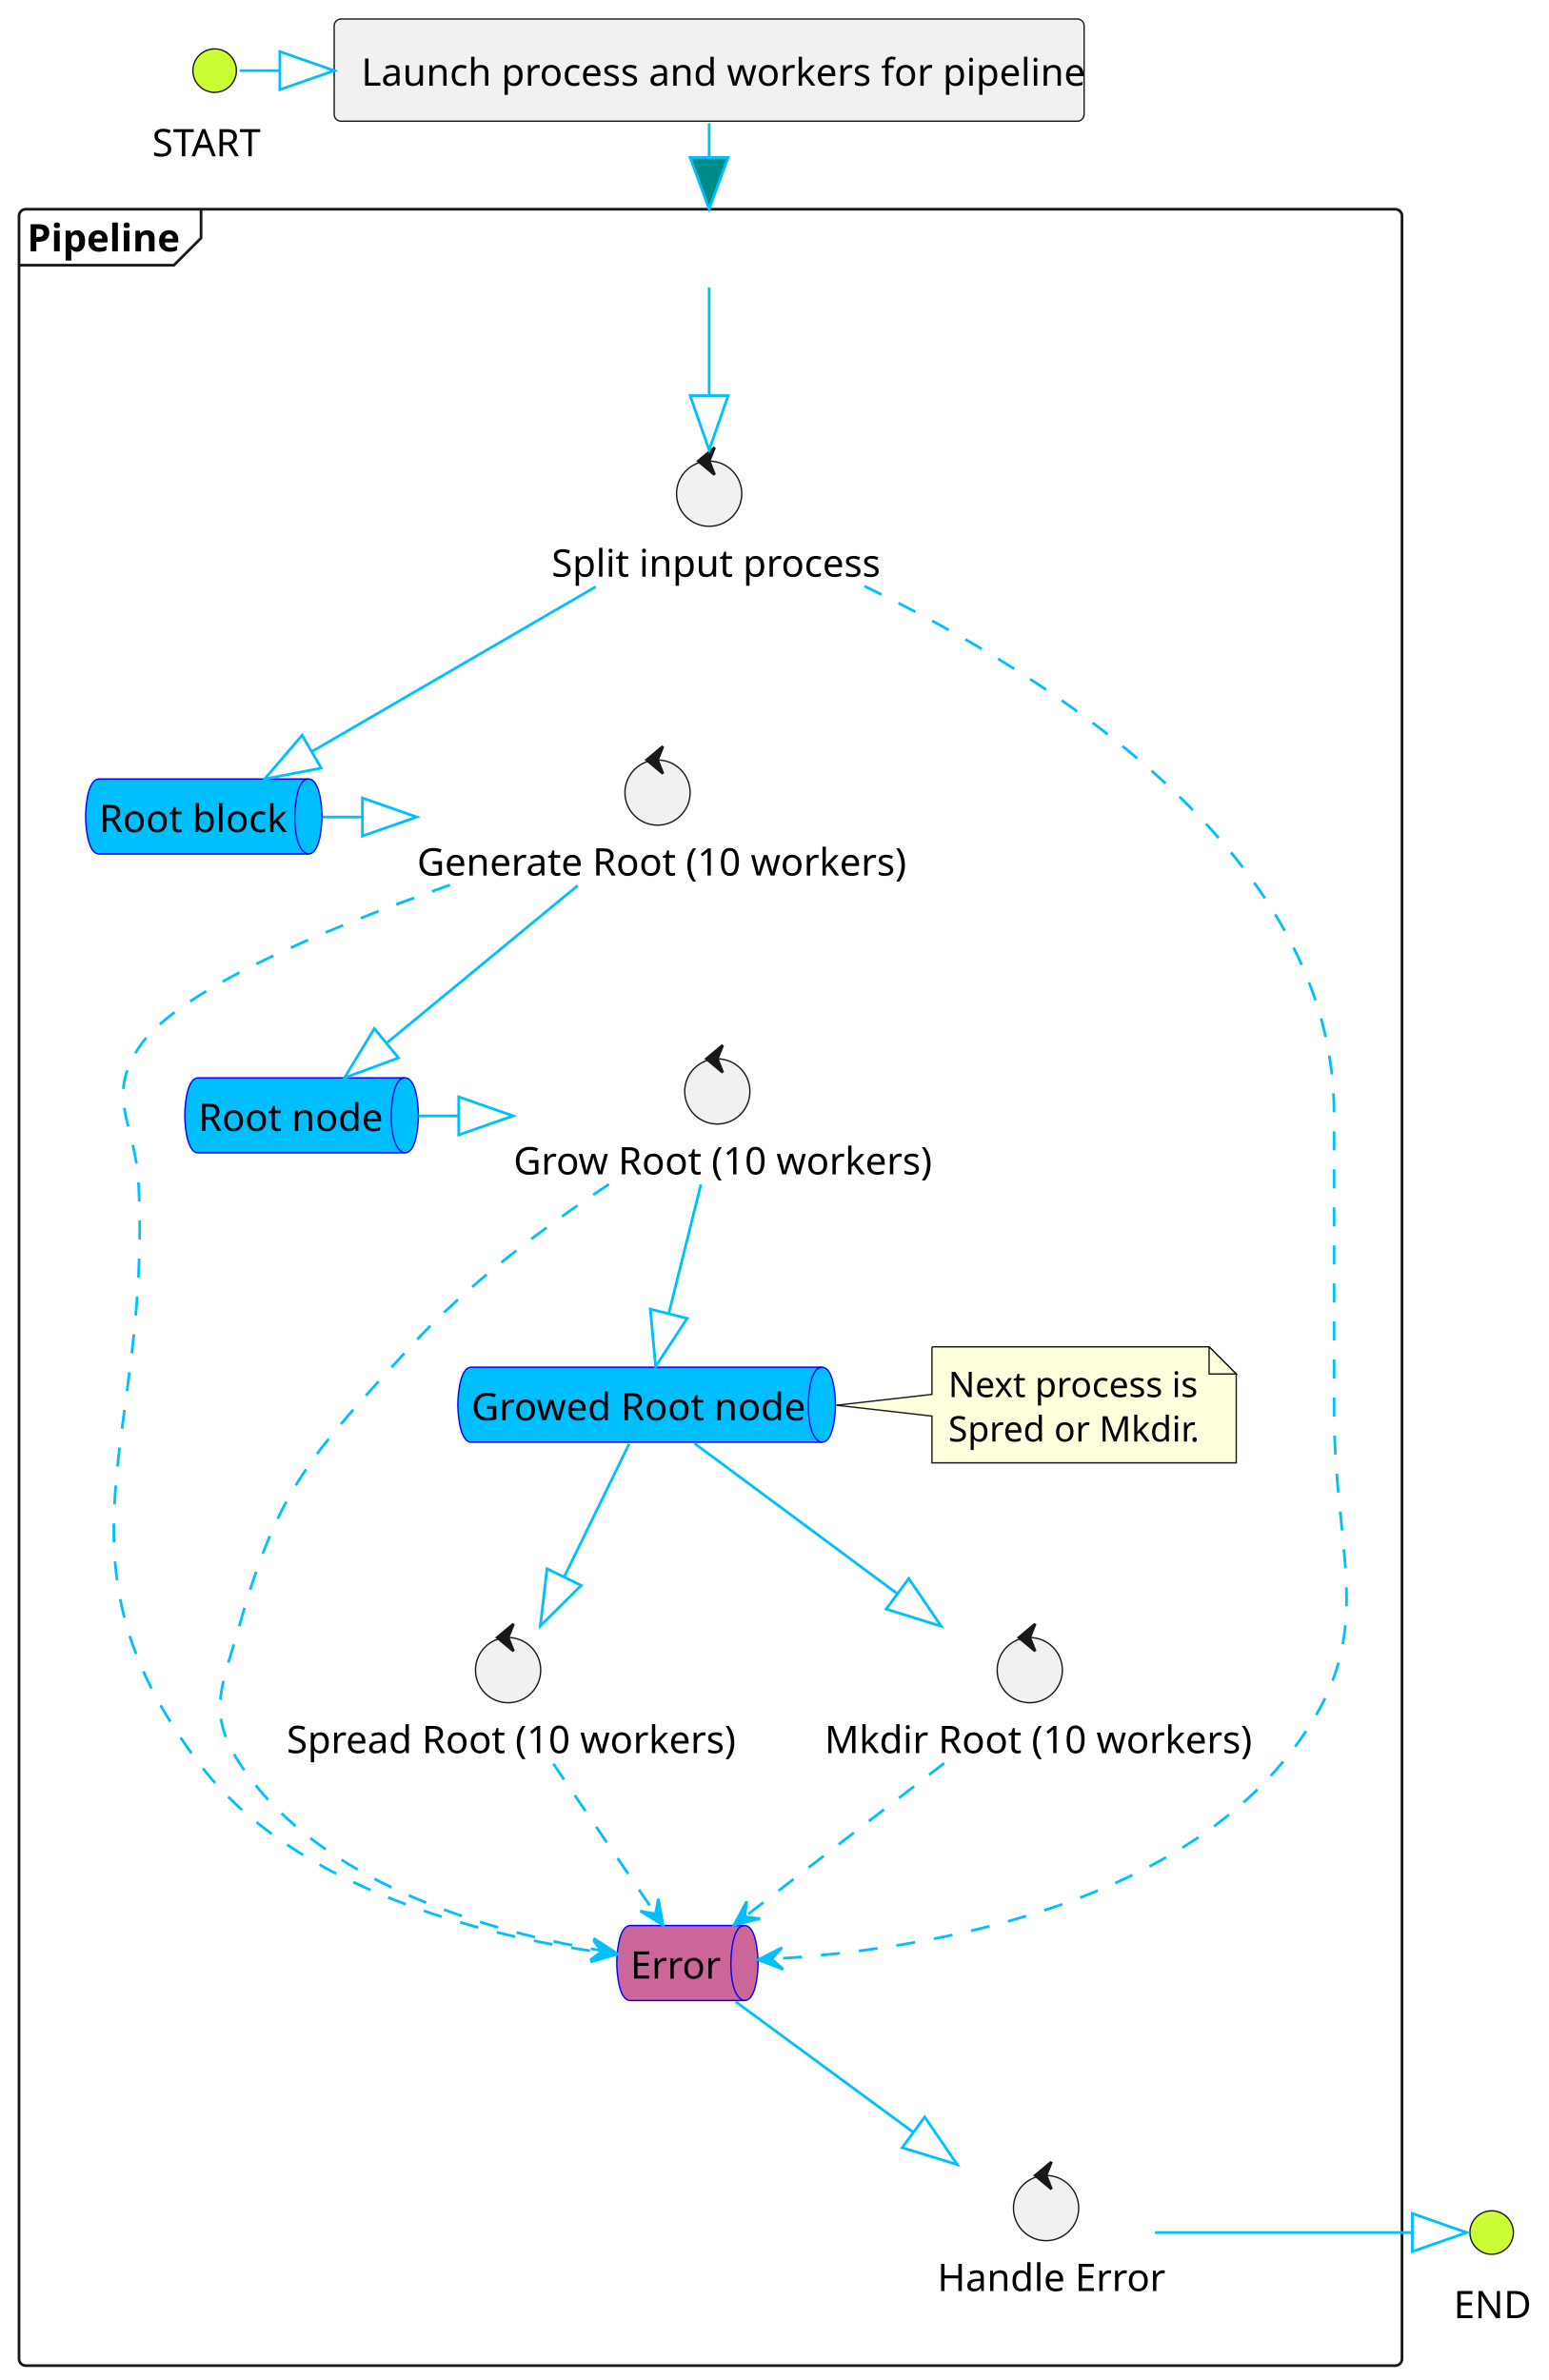
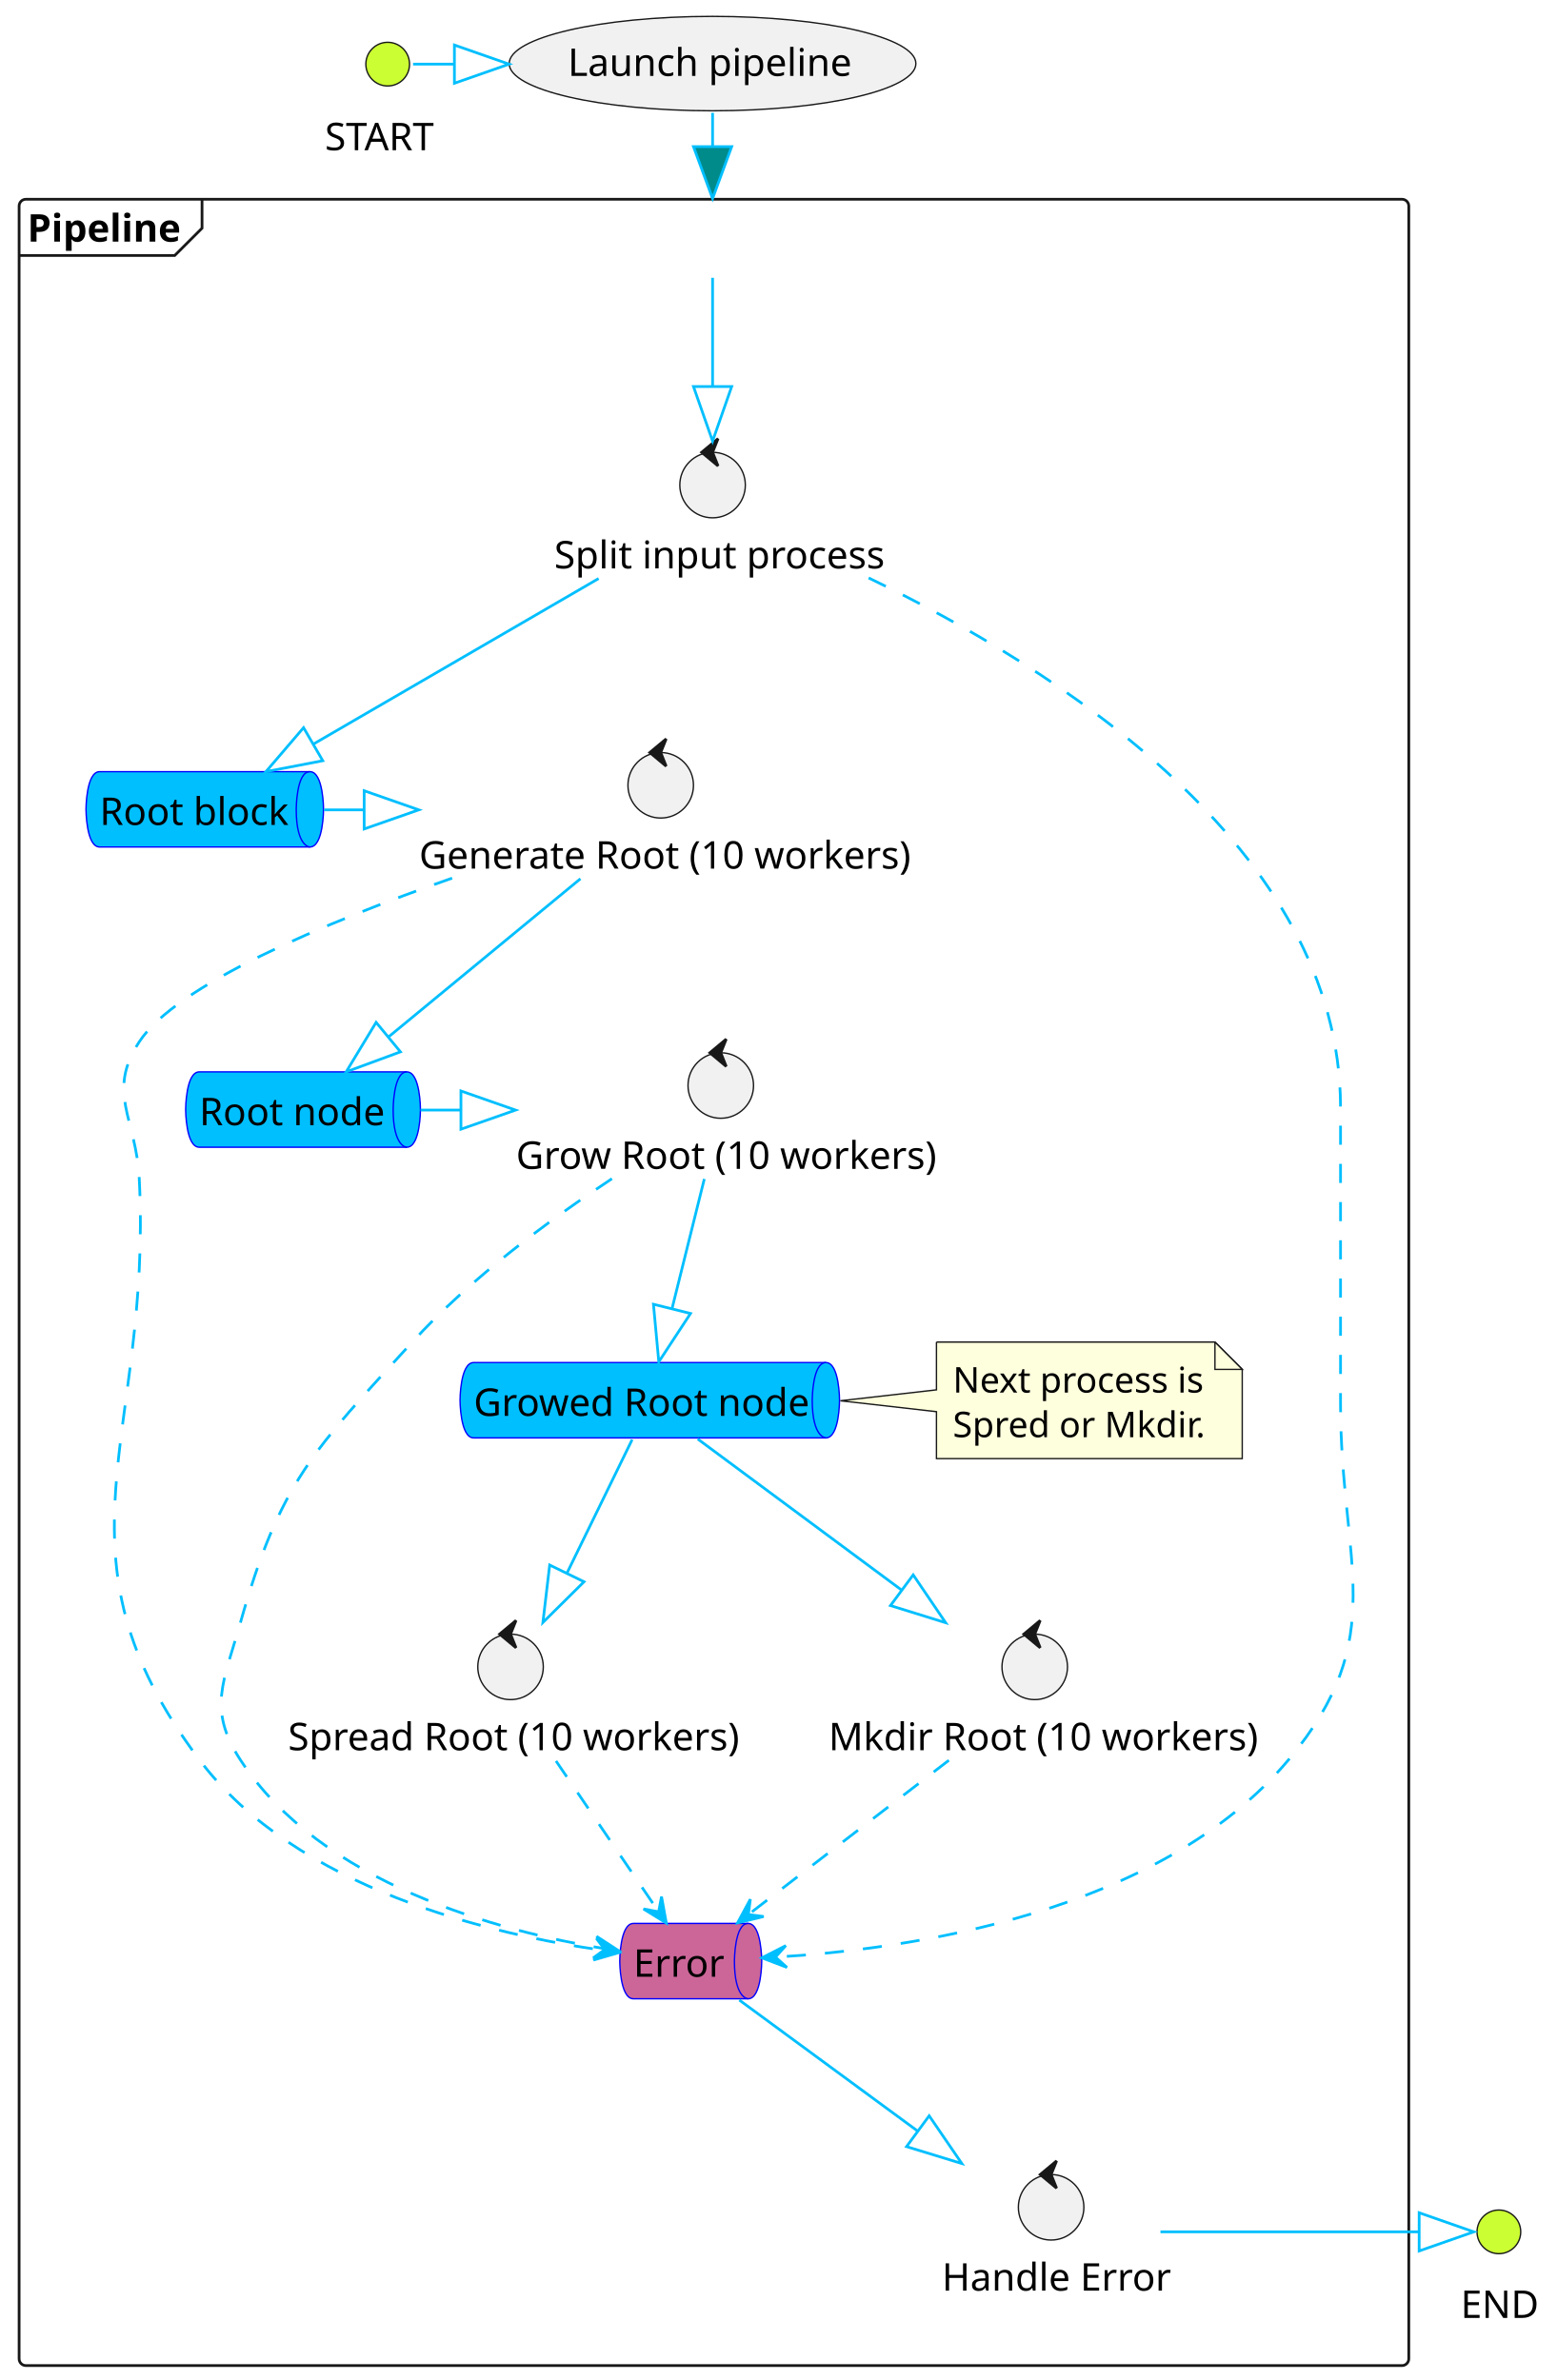
- <svg xmlns="http://www.w3.org/2000/svg" contentStyleType="text/css" height="876px" preserveAspectRatio="none" style="width:570px;height:876px;background:#008B8B;" version="1.1" viewBox="0 0 570 876" width="570px" zoomAndPan="magnify">
+ <svg xmlns="http://www.w3.org/2000/svg" contentStyleType="text/css" height="872px" preserveAspectRatio="none" style="width:570px;height:872px;background:#008B8B;" version="1.1" viewBox="0 0 570 872" width="570px" zoomAndPan="magnify">
  <defs />
  <g>
    <g id="cluster_pipeline">
-       <rect fill="none" height="793.72" rx="2.5" ry="2.5" style="stroke:#181818;stroke-width:1.0;" width="509" x="7" y="77" />
-       <path d="M74,77 L74,87.609 L64,97.609 L7,97.609 " fill="none" style="stroke:#181818;stroke-width:1.0;" />
-       <text fill="#000000" font-family="sans-serif" font-size="14" font-weight="bold" lengthAdjust="spacing" textLength="57" x="10" y="92.533">Pipeline</text>
+       <rect fill="none" height="793.72" rx="2.5" ry="2.5" style="stroke:#181818;stroke-width:1.0;" width="509" x="7" y="73" />
+       <path d="M74,73 L74,83.609 L64,93.609 L7,93.609 " fill="none" style="stroke:#181818;stroke-width:1.0;" />
+       <text fill="#000000" font-family="sans-serif" font-size="14" font-weight="bold" lengthAdjust="spacing" textLength="57" x="10" y="88.533">Pipeline</text>
    </g>
    <g id="elem_split_proc">
-       <ellipse cx="261" cy="181.72" fill="#F1F1F1" rx="12" ry="12" style="stroke:#181818;stroke-width:0.5;" />
-       <polygon fill="#181818" points="257,169.72,263,164.72,261,169.72,263,174.72,257,169.72" style="stroke:#181818;stroke-width:1.0;" />
-       <text fill="#000000" font-family="sans-serif" font-size="14" lengthAdjust="spacing" textLength="116" x="203" y="212.253">Split input process</text>
+       <ellipse cx="261" cy="177.72" fill="#F1F1F1" rx="12" ry="12" style="stroke:#181818;stroke-width:0.5;" />
+       <polygon fill="#181818" points="257,165.72,263,160.72,261,165.72,263,170.72,257,165.72" style="stroke:#181818;stroke-width:1.0;" />
+       <text fill="#000000" font-family="sans-serif" font-size="14" lengthAdjust="spacing" textLength="116" x="203" y="208.253">Split input process</text>
    </g>
    <g id="elem_generate_root_worker">
-       <ellipse cx="242" cy="291.72" fill="#F1F1F1" rx="12" ry="12" style="stroke:#181818;stroke-width:0.5;" />
-       <polygon fill="#181818" points="238,279.72,244,274.72,242,279.72,244,284.72,238,279.72" style="stroke:#181818;stroke-width:1.0;" />
-       <text fill="#000000" font-family="sans-serif" font-size="14" lengthAdjust="spacing" textLength="177" x="153.5" y="322.253">Generate Root (10 workers)</text>
+       <ellipse cx="242" cy="287.72" fill="#F1F1F1" rx="12" ry="12" style="stroke:#181818;stroke-width:0.5;" />
+       <polygon fill="#181818" points="238,275.72,244,270.72,242,275.72,244,280.72,238,275.72" style="stroke:#181818;stroke-width:1.0;" />
+       <text fill="#000000" font-family="sans-serif" font-size="14" lengthAdjust="spacing" textLength="177" x="153.5" y="318.253">Generate Root (10 workers)</text>
    </g>
    <g id="elem_grow_worker">
-       <ellipse cx="264" cy="401.72" fill="#F1F1F1" rx="12" ry="12" style="stroke:#181818;stroke-width:0.5;" />
-       <polygon fill="#181818" points="260,389.72,266,384.72,264,389.72,266,394.72,260,389.72" style="stroke:#181818;stroke-width:1.0;" />
-       <text fill="#000000" font-family="sans-serif" font-size="14" lengthAdjust="spacing" textLength="150" x="189" y="432.253">Grow Root (10 workers)</text>
+       <ellipse cx="264" cy="397.72" fill="#F1F1F1" rx="12" ry="12" style="stroke:#181818;stroke-width:0.5;" />
+       <polygon fill="#181818" points="260,385.72,266,380.72,264,385.72,266,390.72,260,385.72" style="stroke:#181818;stroke-width:1.0;" />
+       <text fill="#000000" font-family="sans-serif" font-size="14" lengthAdjust="spacing" textLength="150" x="189" y="428.253">Grow Root (10 workers)</text>
    </g>
    <g id="elem_spread_worker">
-       <ellipse cx="187" cy="614.72" fill="#F1F1F1" rx="12" ry="12" style="stroke:#181818;stroke-width:0.5;" />
-       <polygon fill="#181818" points="183,602.72,189,597.72,187,602.72,189,607.72,183,602.72" style="stroke:#181818;stroke-width:1.0;" />
-       <text fill="#000000" font-family="sans-serif" font-size="14" lengthAdjust="spacing" textLength="163" x="105.5" y="645.253">Spread Root (10 workers)</text>
+       <ellipse cx="187" cy="610.72" fill="#F1F1F1" rx="12" ry="12" style="stroke:#181818;stroke-width:0.5;" />
+       <polygon fill="#181818" points="183,598.72,189,593.72,187,598.72,189,603.72,183,598.72" style="stroke:#181818;stroke-width:1.0;" />
+       <text fill="#000000" font-family="sans-serif" font-size="14" lengthAdjust="spacing" textLength="163" x="105.5" y="641.253">Spread Root (10 workers)</text>
    </g>
    <g id="elem_mkdir_worker">
-       <ellipse cx="379" cy="614.72" fill="#F1F1F1" rx="12" ry="12" style="stroke:#181818;stroke-width:0.5;" />
-       <polygon fill="#181818" points="375,602.72,381,597.72,379,602.72,381,607.72,375,602.72" style="stroke:#181818;stroke-width:1.0;" />
-       <text fill="#000000" font-family="sans-serif" font-size="14" lengthAdjust="spacing" textLength="151" x="303.5" y="645.253">Mkdir Root (10 workers)</text>
+       <ellipse cx="379" cy="610.72" fill="#F1F1F1" rx="12" ry="12" style="stroke:#181818;stroke-width:0.5;" />
+       <polygon fill="#181818" points="375,598.72,381,593.72,379,598.72,381,603.72,375,598.72" style="stroke:#181818;stroke-width:1.0;" />
+       <text fill="#000000" font-family="sans-serif" font-size="14" lengthAdjust="spacing" textLength="151" x="303.5" y="641.253">Mkdir Root (10 workers)</text>
    </g>
    <g id="elem_error_handler">
-       <ellipse cx="385" cy="812.72" fill="#F1F1F1" rx="12" ry="12" style="stroke:#181818;stroke-width:0.5;" />
-       <polygon fill="#181818" points="381,800.72,387,795.72,385,800.72,387,805.72,381,800.72" style="stroke:#181818;stroke-width:1.0;" />
-       <text fill="#000000" font-family="sans-serif" font-size="14" lengthAdjust="spacing" textLength="80" x="345" y="843.253">Handle Error</text>
+       <ellipse cx="385" cy="808.72" fill="#F1F1F1" rx="12" ry="12" style="stroke:#181818;stroke-width:0.5;" />
+       <polygon fill="#181818" points="381,796.72,387,791.72,385,796.72,387,801.72,381,796.72" style="stroke:#181818;stroke-width:1.0;" />
+       <text fill="#000000" font-family="sans-serif" font-size="14" lengthAdjust="spacing" textLength="80" x="345" y="839.253">Handle Error</text>
    </g>
    <g id="elem_split_q">
-       <path d="M36.5,286.72 L113.5,286.72 C118.5,286.72 118.5,300.525 118.5,300.525 C118.5,300.525 118.5,314.329 113.5,314.329 L36.5,314.329 C31.5,314.329 31.5,300.525 31.5,300.525 C31.5,300.525 31.5,286.72 36.5,286.72 " fill="#00BFFF" style="stroke:#0000FF;stroke-width:0.5;" />
-       <path d="M113.5,286.72 C108.5,286.72 108.5,300.525 108.5,300.525 C108.5,314.329 113.5,314.329 113.5,314.329 " fill="none" style="stroke:#0000FF;stroke-width:0.5;" />
-       <text fill="#000000" font-family="sans-serif" font-size="14" lengthAdjust="spacing" textLength="67" x="36.5" y="306.253">Root block</text>
+       <path d="M36.5,282.72 L113.5,282.72 C118.5,282.72 118.5,296.525 118.5,296.525 C118.5,296.525 118.5,310.329 113.5,310.329 L36.5,310.329 C31.5,310.329 31.5,296.525 31.5,296.525 C31.5,296.525 31.5,282.72 36.5,282.72 " fill="#00BFFF" style="stroke:#0000FF;stroke-width:0.5;" />
+       <path d="M113.5,282.72 C108.5,282.72 108.5,296.525 108.5,296.525 C108.5,310.329 113.5,310.329 113.5,310.329 " fill="none" style="stroke:#0000FF;stroke-width:0.5;" />
+       <text fill="#000000" font-family="sans-serif" font-size="14" lengthAdjust="spacing" textLength="67" x="36.5" y="302.253">Root block</text>
    </g>
    <g id="elem_root_q">
-       <path d="M73,396.72 L149,396.72 C154,396.72 154,410.525 154,410.525 C154,410.525 154,424.329 149,424.329 L73,424.329 C68,424.329 68,410.525 68,410.525 C68,410.525 68,396.72 73,396.72 " fill="#00BFFF" style="stroke:#0000FF;stroke-width:0.5;" />
-       <path d="M149,396.72 C144,396.72 144,410.525 144,410.525 C144,424.329 149,424.329 149,424.329 " fill="none" style="stroke:#0000FF;stroke-width:0.5;" />
-       <text fill="#000000" font-family="sans-serif" font-size="14" lengthAdjust="spacing" textLength="66" x="73" y="416.253">Root node</text>
+       <path d="M73,392.72 L149,392.72 C154,392.72 154,406.525 154,406.525 C154,406.525 154,420.329 149,420.329 L73,420.329 C68,420.329 68,406.525 68,406.525 C68,406.525 68,392.72 73,392.72 " fill="#00BFFF" style="stroke:#0000FF;stroke-width:0.5;" />
+       <path d="M149,392.72 C144,392.72 144,406.525 144,406.525 C144,420.329 149,420.329 149,420.329 " fill="none" style="stroke:#0000FF;stroke-width:0.5;" />
+       <text fill="#000000" font-family="sans-serif" font-size="14" lengthAdjust="spacing" textLength="66" x="73" y="412.253">Root node</text>
    </g>
    <g id="elem_growing_q">
-       <path d="M173.5,503.22 L302.5,503.22 C307.5,503.22 307.5,517.025 307.5,517.025 C307.5,517.025 307.5,530.829 302.5,530.829 L173.5,530.829 C168.5,530.829 168.5,517.025 168.5,517.025 C168.5,517.025 168.5,503.22 173.5,503.22 " fill="#00BFFF" style="stroke:#0000FF;stroke-width:0.5;" />
-       <path d="M302.5,503.22 C297.5,503.22 297.5,517.025 297.5,517.025 C297.5,530.829 302.5,530.829 302.5,530.829 " fill="none" style="stroke:#0000FF;stroke-width:0.5;" />
-       <text fill="#000000" font-family="sans-serif" font-size="14" lengthAdjust="spacing" textLength="119" x="173.5" y="522.753">Growed Root node</text>
+       <path d="M173.5,499.22 L302.5,499.22 C307.5,499.22 307.5,513.025 307.5,513.025 C307.5,513.025 307.5,526.829 302.5,526.829 L173.5,526.829 C168.5,526.829 168.5,513.025 168.5,513.025 C168.5,513.025 168.5,499.22 173.5,499.22 " fill="#00BFFF" style="stroke:#0000FF;stroke-width:0.5;" />
+       <path d="M302.5,499.22 C297.5,499.22 297.5,513.025 297.5,513.025 C297.5,526.829 302.5,526.829 302.5,526.829 " fill="none" style="stroke:#0000FF;stroke-width:0.5;" />
+       <text fill="#000000" font-family="sans-serif" font-size="14" lengthAdjust="spacing" textLength="119" x="173.5" y="518.753">Growed Root node</text>
    </g>
    <g id="elem_GMN15">
-       <path d="M343,495.72 L343,513.22 L307.81,517.22 L343,521.22 L343,538.423 A0,0 0 0 0 343,538.423 L455,538.423 A0,0 0 0 0 455,538.423 L455,505.72 L445,495.72 L343,495.72 A0,0 0 0 0 343,495.72 " fill="#FEFFDD" style="stroke:#181818;stroke-width:0.5;" />
-       <path d="M445,495.72 L445,505.72 L455,505.72 L445,495.72 " fill="#FEFFDD" style="stroke:#181818;stroke-width:0.5;" />
-       <text fill="#000000" font-family="sans-serif" font-size="13" lengthAdjust="spacing" textLength="91" x="349" y="514.215">Next process is</text>
-       <text fill="#000000" font-family="sans-serif" font-size="13" lengthAdjust="spacing" textLength="89" x="349" y="530.567">Spred or Mkdir.</text>
+       <path d="M343,491.72 L343,509.22 L307.81,513.22 L343,517.22 L343,534.423 A0,0 0 0 0 343,534.423 L455,534.423 A0,0 0 0 0 455,534.423 L455,501.72 L445,491.72 L343,491.72 A0,0 0 0 0 343,491.72 " fill="#FEFFDD" style="stroke:#181818;stroke-width:0.5;" />
+       <path d="M445,491.72 L445,501.72 L455,501.72 L445,491.72 " fill="#FEFFDD" style="stroke:#181818;stroke-width:0.5;" />
+       <text fill="#000000" font-family="sans-serif" font-size="13" lengthAdjust="spacing" textLength="91" x="349" y="510.215">Next process is</text>
+       <text fill="#000000" font-family="sans-serif" font-size="13" lengthAdjust="spacing" textLength="89" x="349" y="526.567">Spred or Mkdir.</text>
    </g>
    <g id="elem_err">
-       <path d="M232,708.72 L274,708.72 C279,708.72 279,722.525 279,722.525 C279,722.525 279,736.329 274,736.329 L232,736.329 C227,736.329 227,722.525 227,722.525 C227,722.525 227,708.72 232,708.72 " fill="#CC6699" style="stroke:#0000FF;stroke-width:0.5;" />
-       <path d="M274,708.72 C269,708.72 269,722.525 269,722.525 C269,736.329 274,736.329 274,736.329 " fill="none" style="stroke:#0000FF;stroke-width:0.5;" />
-       <text fill="#000000" font-family="sans-serif" font-size="14" lengthAdjust="spacing" textLength="32" x="232" y="728.253">Error</text>
+       <path d="M232,704.72 L274,704.72 C279,704.72 279,718.525 279,718.525 C279,718.525 279,732.329 274,732.329 L232,732.329 C227,732.329 227,718.525 227,718.525 C227,718.525 227,704.72 232,704.72 " fill="#CC6699" style="stroke:#0000FF;stroke-width:0.5;" />
+       <path d="M274,704.72 C269,704.72 269,718.525 269,718.525 C269,732.329 274,732.329 274,732.329 " fill="none" style="stroke:#0000FF;stroke-width:0.5;" />
+       <text fill="#000000" font-family="sans-serif" font-size="14" lengthAdjust="spacing" textLength="32" x="232" y="724.253">Error</text>
    </g>
    <g id="elem_start">
-       <ellipse cx="79" cy="26" fill="#CCFF33" rx="8" ry="8" style="stroke:#181818;stroke-width:0.5;" />
-       <text fill="#000000" font-family="sans-serif" font-size="14" lengthAdjust="spacing" textLength="46" x="56" y="57.533">START</text>
+       <ellipse cx="142" cy="23.5" fill="#CCFF33" rx="8" ry="8" style="stroke:#181818;stroke-width:0.5;" />
+       <text fill="#000000" font-family="sans-serif" font-size="14" lengthAdjust="spacing" textLength="46" x="119" y="55.033">START</text>
    </g>
    <g id="elem_init">
-       <rect fill="#F1F1F1" height="37.609" rx="2.5" ry="2.5" style="stroke:#181818;stroke-width:0.5;" width="276" x="123" y="7" />
-       <text fill="#000000" font-family="sans-serif" font-size="14" lengthAdjust="spacing" textLength="256" x="133" y="31.533">Launch process and workers for pipeline</text>
+       <ellipse cx="260.981" cy="23.296" fill="#F1F1F1" rx="74.481" ry="17.296" style="stroke:#181818;stroke-width:0.5;" />
+       <text fill="#000000" font-family="sans-serif" font-size="14" lengthAdjust="spacing" textLength="100" x="207.981" y="27.813">Launch pipeline</text>
    </g>
    <g id="elem_end">
-       <ellipse cx="549" cy="821.72" fill="#CCFF33" rx="8" ry="8" style="stroke:#181818;stroke-width:0.5;" />
-       <text fill="#000000" font-family="sans-serif" font-size="14" lengthAdjust="spacing" textLength="28" x="535" y="853.253">END</text>
+       <ellipse cx="549" cy="817.72" fill="#CCFF33" rx="8" ry="8" style="stroke:#181818;stroke-width:0.5;" />
+       <text fill="#000000" font-family="sans-serif" font-size="14" lengthAdjust="spacing" textLength="28" x="535" y="849.253">END</text>
    </g>
    <g id="link_start_init">
-       <path d="M88.24,26 C93.13,26 98.02,26 102.9,26 " fill="none" id="start-to-init" style="stroke:#00BFFF;stroke-width:1.0;" />
-       <polygon fill="none" points="103,19,123,26,103,33,103,19" style="stroke:#00BFFF;stroke-width:1.0;" />
+       <path d="M151.3,23.5 C156.33,23.5 161.36,23.5 166.4,23.5 " fill="none" id="start-to-init" style="stroke:#00BFFF;stroke-width:1.0;" />
+       <polygon fill="none" points="166.44,16.5,186.44,23.5,166.44,30.5,166.44,16.5" style="stroke:#00BFFF;stroke-width:1.0;" />
    </g>
    <g id="link_init_pipeline">
-       <path d="M261,45.33 C261,50.87 261,57.189 261,63.584 C261,66.782 261,69.999 261,73.147 C261,73.934 261,74.717 261,75.494 C261,75.883 261,76.27 261,76.656 C261,76.752 261,76.848 261,76.944 " fill="none" id="init-to-pipeline" style="stroke:#00BFFF;stroke-width:1.0;" />
-       <polygon fill="#008B8B" points="261,76.944,268,57.944,254,57.944,261,76.944" style="stroke:#00BFFF;stroke-width:1.0;" />
+       <path d="M261,41.34 C261,46.752 261,53.005 261,59.373 C261,62.557 261,65.77 261,68.921 C261,69.709 261,70.493 261,71.272 C261,71.661 261,72.049 261,72.436 C261,72.533 261,72.629 261,72.726 " fill="none" id="init-to-pipeline" style="stroke:#00BFFF;stroke-width:1.0;" />
+       <polygon fill="#008B8B" points="261,72.726,268,53.726,254,53.726,261,72.726" style="stroke:#00BFFF;stroke-width:1.0;" />
    </g>
    <g id="link_pipeline_split_proc">
-       <path d="M261,105.78 C261,106.98 261,125.83 261,145.35 " fill="none" id="pipeline-to-split_proc" style="stroke:#00BFFF;stroke-width:1.0;" />
-       <polygon fill="none" points="268,145.62,261,165.62,254,145.62,268,145.62" style="stroke:#00BFFF;stroke-width:1.0;" />
+       <path d="M261,101.78 C261,102.98 261,121.83 261,141.35 " fill="none" id="pipeline-to-split_proc" style="stroke:#00BFFF;stroke-width:1.0;" />
+       <polygon fill="none" points="268,141.62,261,161.62,254,141.62,268,141.62" style="stroke:#00BFFF;stroke-width:1.0;" />
    </g>
    <g id="link_split_proc_split_q">
-       <path d="M219.26,215.96 C188.04,234.09 145.61,258.72 114.85,276.58 " fill="none" id="split_proc-to-split_q" style="stroke:#00BFFF;stroke-width:1.0;" />
-       <polygon fill="none" points="118.22,282.72,97.41,286.71,111.19,270.61,118.22,282.72" style="stroke:#00BFFF;stroke-width:1.0;" />
+       <path d="M219.26,211.96 C188.04,230.09 145.61,254.72 114.85,272.58 " fill="none" id="split_proc-to-split_q" style="stroke:#00BFFF;stroke-width:1.0;" />
+       <polygon fill="none" points="118.22,278.72,97.41,282.71,111.19,266.61,118.22,278.72" style="stroke:#00BFFF;stroke-width:1.0;" />
    </g>
    <g id="link_split_q_generate_root_worker">
-       <path d="M118.71,300.72 C123.58,300.72 128.46,300.72 133.34,300.72 " fill="none" id="split_q-to-generate_root_worker" style="stroke:#00BFFF;stroke-width:1.0;" />
-       <polygon fill="none" points="133.38,293.72,153.38,300.72,133.38,307.72,133.38,293.72" style="stroke:#00BFFF;stroke-width:1.0;" />
+       <path d="M118.71,296.72 C123.58,296.72 128.46,296.72 133.34,296.72 " fill="none" id="split_q-to-generate_root_worker" style="stroke:#00BFFF;stroke-width:1.0;" />
+       <polygon fill="none" points="133.38,289.72,153.38,296.72,133.38,303.72,133.38,289.72" style="stroke:#00BFFF;stroke-width:1.0;" />
    </g>
    <g id="link_generate_root_worker_root_q">
-       <path d="M212.6,325.96 C191.75,343.15 163.81,366.18 142.5,383.75 " fill="none" id="generate_root_worker-to-root_q" style="stroke:#00BFFF;stroke-width:1.0;" />
-       <polygon fill="none" points="146.67,389.38,126.79,396.71,137.76,378.58,146.67,389.38" style="stroke:#00BFFF;stroke-width:1.0;" />
+       <path d="M212.6,321.96 C191.75,339.15 163.81,362.18 142.5,379.75 " fill="none" id="generate_root_worker-to-root_q" style="stroke:#00BFFF;stroke-width:1.0;" />
+       <polygon fill="none" points="146.67,385.38,126.79,392.71,137.76,374.58,146.67,385.38" style="stroke:#00BFFF;stroke-width:1.0;" />
    </g>
    <g id="link_root_q_grow_worker">
-       <path d="M154.03,410.72 C158.92,410.72 163.82,410.72 168.71,410.72 " fill="none" id="root_q-to-grow_worker" style="stroke:#00BFFF;stroke-width:1.0;" />
-       <polygon fill="none" points="168.83,403.72,188.83,410.72,168.83,417.72,168.83,403.72" style="stroke:#00BFFF;stroke-width:1.0;" />
+       <path d="M154.03,406.72 C158.92,406.72 163.82,406.72 168.71,406.72 " fill="none" id="root_q-to-grow_worker" style="stroke:#00BFFF;stroke-width:1.0;" />
+       <polygon fill="none" points="168.83,399.72,188.83,406.72,168.83,413.72,168.83,399.72" style="stroke:#00BFFF;stroke-width:1.0;" />
    </g>
    <g id="link_grow_worker_growing_q">
-       <path d="M257.97,435.96 C254.46,450.05 249.99,468.02 246.17,483.37 " fill="none" id="grow_worker-to-growing_q" style="stroke:#00BFFF;stroke-width:1.0;" />
-       <polygon fill="none" points="252.92,485.24,241.3,502.96,239.34,481.86,252.92,485.24" style="stroke:#00BFFF;stroke-width:1.0;" />
+       <path d="M257.97,431.96 C254.46,446.05 249.99,464.02 246.17,479.37 " fill="none" id="grow_worker-to-growing_q" style="stroke:#00BFFF;stroke-width:1.0;" />
+       <polygon fill="none" points="252.92,481.24,241.3,498.96,239.34,477.86,252.92,481.24" style="stroke:#00BFFF;stroke-width:1.0;" />
    </g>
    <g id="link_growing_q_spread_worker">
-       <path d="M231.54,531.45 C225.52,543.8 216.2,562.89 207.64,580.42 " fill="none" id="growing_q-to-spread_worker" style="stroke:#00BFFF;stroke-width:1.0;" />
-       <polygon fill="none" points="213.91,583.54,198.85,598.45,201.33,577.4,213.91,583.54" style="stroke:#00BFFF;stroke-width:1.0;" />
+       <path d="M231.54,527.45 C225.52,539.8 216.2,558.89 207.64,576.42 " fill="none" id="growing_q-to-spread_worker" style="stroke:#00BFFF;stroke-width:1.0;" />
+       <polygon fill="none" points="213.91,579.54,198.85,594.45,201.33,573.4,213.91,579.54" style="stroke:#00BFFF;stroke-width:1.0;" />
    </g>
    <g id="link_growing_q_mkdir_worker">
-       <path d="M255.57,531.24 C274.16,545.02 304.33,567.38 330.18,586.54 " fill="none" id="growing_q-to-mkdir_worker" style="stroke:#00BFFF;stroke-width:1.0;" />
-       <polygon fill="none" points="334.48,581.01,346.38,598.55,326.15,592.26,334.48,581.01" style="stroke:#00BFFF;stroke-width:1.0;" />
+       <path d="M255.57,527.24 C274.16,541.02 304.33,563.38 330.18,582.54 " fill="none" id="growing_q-to-mkdir_worker" style="stroke:#00BFFF;stroke-width:1.0;" />
+       <polygon fill="none" points="334.48,577.01,346.38,594.55,326.15,588.26,334.48,577.01" style="stroke:#00BFFF;stroke-width:1.0;" />
    </g>
    <g id="link_split_proc_err">
-       <path d="M318.15,215.74 C386.27,248.64 491,314.68 491,409.72 C491,409.72 491,409.72 491,518.22 C491,576.83 509.62,603.77 472,648.72 C424.72,705.21 332.44,718.21 284.15,721.06 " fill="none" id="split_proc-to-err" style="stroke:#00BFFF;stroke-width:1.0;stroke-dasharray:7.0,7.0;" />
-       <polygon fill="#00BFFF" points="279.05,721.33,288.254,724.836,284.043,721.059,287.82,716.848,279.05,721.33" style="stroke:#00BFFF;stroke-width:1.0;" />
+       <path d="M318.15,211.74 C386.27,244.64 491,310.68 491,405.72 C491,405.72 491,405.72 491,514.22 C491,572.83 509.62,599.77 472,644.72 C424.72,701.21 332.44,714.21 284.15,717.06 " fill="none" id="split_proc-to-err" style="stroke:#00BFFF;stroke-width:1.0;stroke-dasharray:7.0,7.0;" />
+       <polygon fill="#00BFFF" points="279.05,717.33,288.254,720.836,284.043,717.059,287.82,712.848,279.05,717.33" style="stroke:#00BFFF;stroke-width:1.0;" />
    </g>
    <g id="link_generate_root_worker_err">
-       <path d="M165.6,325.74 C118.51,342.26 64.59,364.9 51,385.72 C38.85,404.33 49.86,413.53 51,435.72 C55.9,530.76 15.84,572.62 73,648.72 C108.64,696.17 180.33,712.88 221.68,718.69 " fill="none" id="generate_root_worker-to-err" style="stroke:#00BFFF;stroke-width:1.0;stroke-dasharray:7.0,7.0;" />
-       <polygon fill="#00BFFF" points="226.81,719.38,218.428,714.208,221.855,718.709,217.355,722.136,226.81,719.38" style="stroke:#00BFFF;stroke-width:1.0;" />
+       <path d="M165.6,321.74 C118.51,338.26 64.59,360.9 51,381.72 C38.85,400.33 49.86,409.53 51,431.72 C55.9,526.76 15.84,568.62 73,644.72 C108.64,692.17 180.33,708.88 221.68,714.69 " fill="none" id="generate_root_worker-to-err" style="stroke:#00BFFF;stroke-width:1.0;stroke-dasharray:7.0,7.0;" />
+       <polygon fill="#00BFFF" points="226.81,715.38,218.428,710.208,221.855,714.709,217.355,718.136,226.81,715.38" style="stroke:#00BFFF;stroke-width:1.0;" />
    </g>
    <g id="link_grow_worker_err">
-       <path d="M224.13,435.86 C201.02,451.13 172.35,472.35 151,495.72 C114.81,535.34 102.54,547.07 88,598.72 C81.98,620.11 75.88,630.1 88,648.72 C117.61,694.19 182.69,711.55 221.69,718.02 " fill="none" id="grow_worker-to-err" style="stroke:#00BFFF;stroke-width:1.0;stroke-dasharray:7.0,7.0;" />
-       <polygon fill="#00BFFF" points="226.78,718.83,218.522,713.463,221.842,718.043,217.262,721.363,226.78,718.83" style="stroke:#00BFFF;stroke-width:1.0;" />
+       <path d="M224.13,431.86 C201.02,447.13 172.35,468.35 151,491.72 C114.81,531.34 102.54,543.07 88,594.72 C81.98,616.11 75.88,626.1 88,644.72 C117.61,690.19 182.69,707.55 221.69,714.02 " fill="none" id="grow_worker-to-err" style="stroke:#00BFFF;stroke-width:1.0;stroke-dasharray:7.0,7.0;" />
+       <polygon fill="#00BFFF" points="226.78,714.83,218.522,709.463,221.842,714.043,217.262,717.363,226.78,714.83" style="stroke:#00BFFF;stroke-width:1.0;" />
    </g>
    <g id="link_spread_worker_err">
-       <path d="M203.65,649.2 C215.28,666.29 230.53,688.7 240.98,704.06 " fill="none" id="spread_worker-to-err" style="stroke:#00BFFF;stroke-width:1.0;stroke-dasharray:7.0,7.0;" />
-       <polygon fill="#00BFFF" points="244.06,708.59,242.296,698.9,241.244,704.459,235.686,703.406,244.06,708.59" style="stroke:#00BFFF;stroke-width:1.0;" />
+       <path d="M203.65,645.2 C215.28,662.29 230.53,684.7 240.98,700.06 " fill="none" id="spread_worker-to-err" style="stroke:#00BFFF;stroke-width:1.0;stroke-dasharray:7.0,7.0;" />
+       <polygon fill="#00BFFF" points="244.06,704.59,242.296,694.9,241.244,700.459,235.686,699.406,244.06,704.59" style="stroke:#00BFFF;stroke-width:1.0;" />
    </g>
    <g id="link_mkdir_worker_err">
-       <path d="M347.53,648.95 C324.66,666.55 294.33,689.9 274.27,705.35 " fill="none" id="mkdir_worker-to-err" style="stroke:#00BFFF;stroke-width:1.0;stroke-dasharray:7.0,7.0;" />
-       <polygon fill="#00BFFF" points="270.15,708.52,279.718,706.183,274.107,705.463,274.827,699.852,270.15,708.52" style="stroke:#00BFFF;stroke-width:1.0;" />
+       <path d="M347.53,644.95 C324.66,662.55 294.33,685.9 274.27,701.35 " fill="none" id="mkdir_worker-to-err" style="stroke:#00BFFF;stroke-width:1.0;stroke-dasharray:7.0,7.0;" />
+       <polygon fill="#00BFFF" points="270.15,704.52,279.718,702.183,274.107,701.463,274.827,695.852,270.15,704.52" style="stroke:#00BFFF;stroke-width:1.0;" />
    </g>
    <g id="link_err_error_handler">
-       <path d="M270.8,736.8 C287.48,749.06 313.19,767.95 336,784.71 " fill="none" id="err-to-error_handler" style="stroke:#00BFFF;stroke-width:1.0;" />
-       <polygon fill="none" points="340.33,779.2,352.3,796.69,332.04,790.49,340.33,779.2" style="stroke:#00BFFF;stroke-width:1.0;" />
+       <path d="M270.8,732.8 C287.48,745.06 313.19,763.95 336,780.71 " fill="none" id="err-to-error_handler" style="stroke:#00BFFF;stroke-width:1.0;" />
+       <polygon fill="none" points="340.33,775.2,352.3,792.69,332.04,786.49,340.33,775.2" style="stroke:#00BFFF;stroke-width:1.0;" />
    </g>
    <g id="link_error_handler_end">
-       <path d="M425.04,821.72 C456.57,821.72 488.1,821.72 519.63,821.72 " fill="none" id="error_handler-to-end" style="stroke:#00BFFF;stroke-width:1.0;" />
-       <polygon fill="none" points="519.8,814.72,539.8,821.72,519.8,828.72,519.8,814.72" style="stroke:#00BFFF;stroke-width:1.0;" />
+       <path d="M425.04,817.72 C456.57,817.72 488.1,817.72 519.63,817.72 " fill="none" id="error_handler-to-end" style="stroke:#00BFFF;stroke-width:1.0;" />
+       <polygon fill="none" points="519.8,810.72,539.8,817.72,519.8,824.72,519.8,810.72" style="stroke:#00BFFF;stroke-width:1.0;" />
    </g>
  </g>
</svg>
